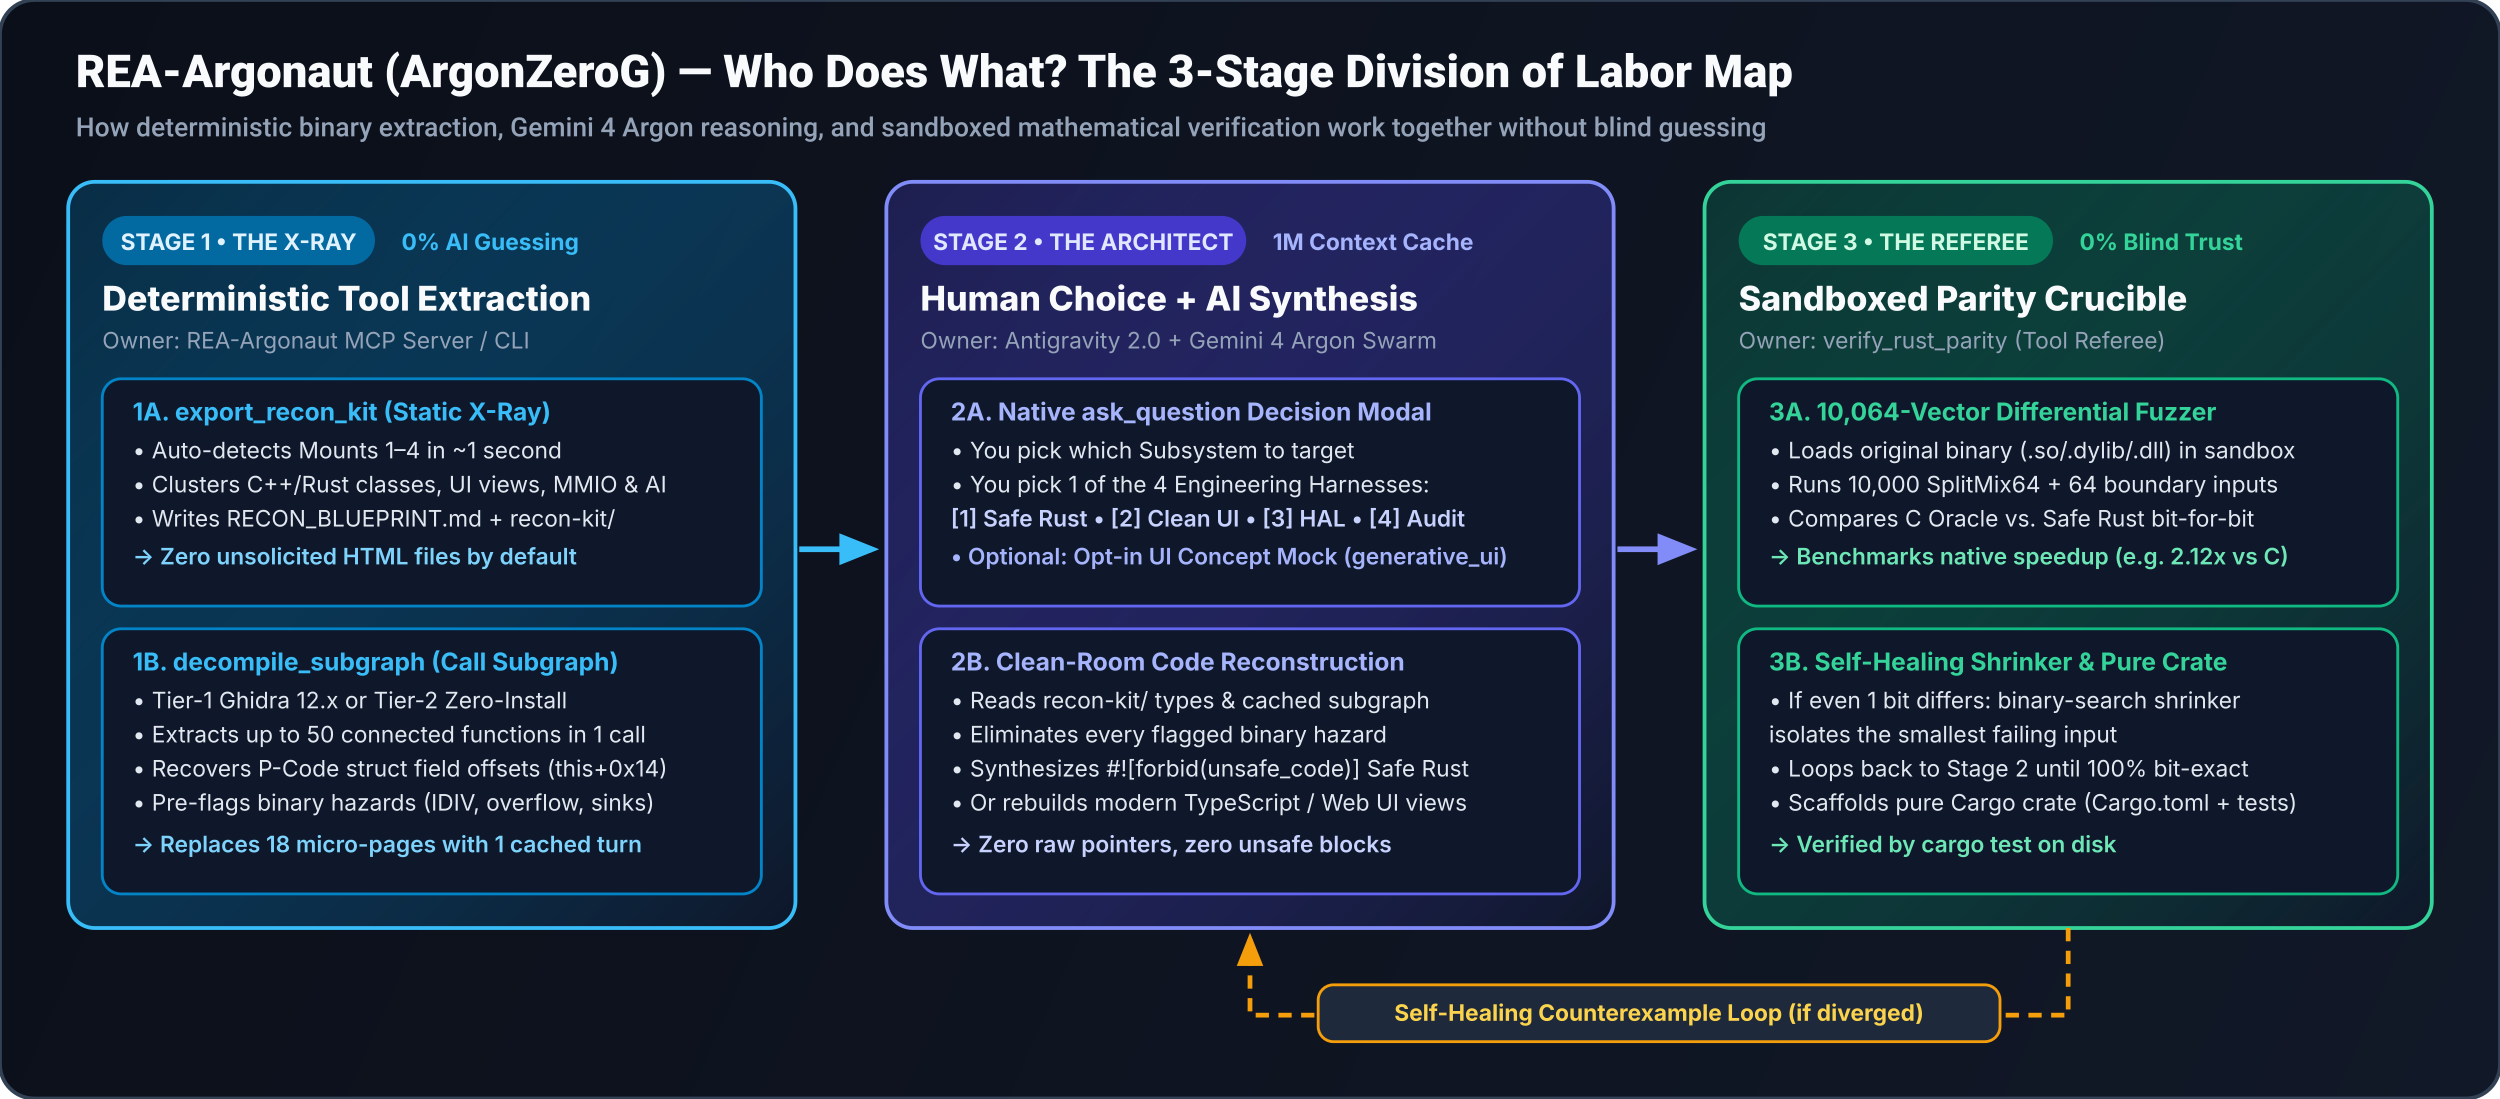
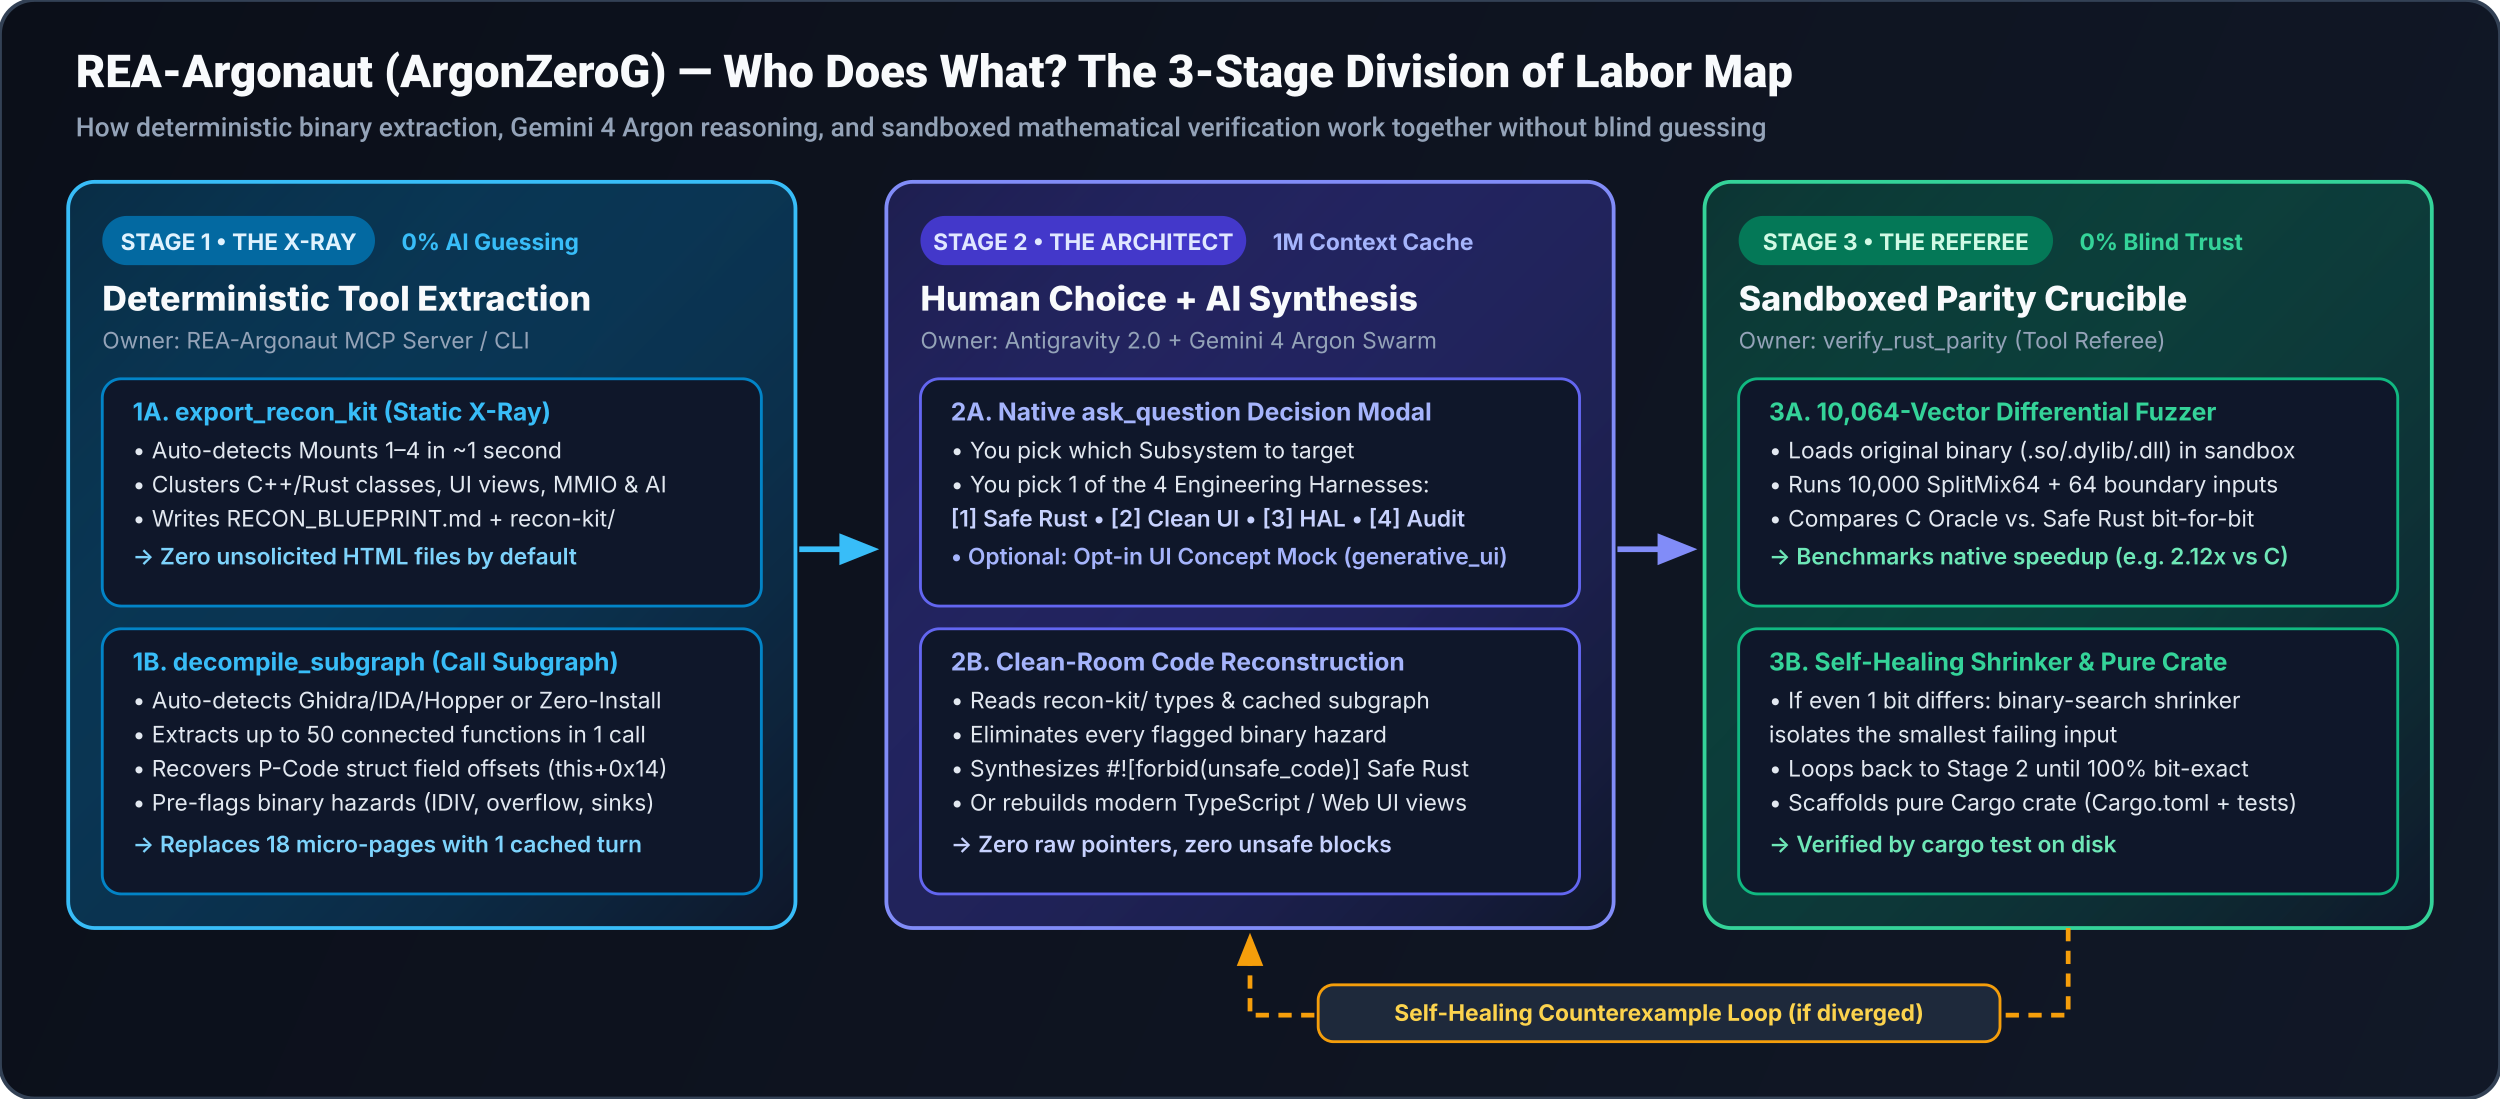
<svg xmlns="http://www.w3.org/2000/svg" viewBox="0 0 1320 580" width="1320" height="580" fill="none">
  <defs>
    <linearGradient id="bgGrad" x1="0" y1="0" x2="1320" y2="580" gradientUnits="userSpaceOnUse">
      <stop offset="0%" stop-color="#0B0F19" />
      <stop offset="100%" stop-color="#111827" />
    </linearGradient>
    <linearGradient id="stage1Grad" x1="0" y1="0" x2="1" y2="1">
      <stop offset="0%" stop-color="#0284C7" stop-opacity="0.25" />
      <stop offset="100%" stop-color="#0F172A" stop-opacity="0.9" />
    </linearGradient>
    <linearGradient id="stage2Grad" x1="0" y1="0" x2="1" y2="1">
      <stop offset="0%" stop-color="#4F46E5" stop-opacity="0.25" />
      <stop offset="100%" stop-color="#0F172A" stop-opacity="0.9" />
    </linearGradient>
    <linearGradient id="stage3Grad" x1="0" y1="0" x2="1" y2="1">
      <stop offset="0%" stop-color="#059669" stop-opacity="0.25" />
      <stop offset="100%" stop-color="#0F172A" stop-opacity="0.9" />
    </linearGradient>
    <marker id="arrowCyan" viewBox="0 0 10 10" refX="8" refY="5" markerWidth="7" markerHeight="7" orient="auto-start-reverse">
      <path d="M 0 1 L 10 5 L 0 9 z" fill="#38BDF8" />
    </marker>
    <marker id="arrowIndigo" viewBox="0 0 10 10" refX="8" refY="5" markerWidth="7" markerHeight="7" orient="auto-start-reverse">
      <path d="M 0 1 L 10 5 L 0 9 z" fill="#818CF8" />
    </marker>
    <marker id="arrowAmber" viewBox="0 0 10 10" refX="8" refY="5" markerWidth="7" markerHeight="7" orient="auto-start-reverse">
      <path d="M 0 1 L 10 5 L 0 9 z" fill="#F59E0B" />
    </marker>
  </defs>
  <rect width="1320" height="580" rx="18" fill="url(#bgGrad)" stroke="#334155" stroke-width="2" />
  <text x="40" y="46" fill="#F8FAFC" font-family="system-ui, -apple-system, Segoe UI, Roboto, sans-serif" font-size="24" font-weight="800">
    REA-Argonaut (ArgonZeroG) — Who Does What? The 3-Stage Division of Labor Map
  </text>
  <text x="40" y="72" fill="#94A3B8" font-family="system-ui, -apple-system, Segoe UI, Roboto, sans-serif" font-size="14" font-weight="500">
    How deterministic binary extraction, Gemini 4 Argon reasoning, and sandboxed mathematical verification work together without blind guessing
  </text>
  <rect x="36" y="96" width="384" height="394" rx="14" fill="url(#stage1Grad)" stroke="#38BDF8" stroke-width="2" />
  <rect x="54" y="114" width="144" height="26" rx="13" fill="#0369A1" />
  <text x="126" y="132" text-anchor="middle" fill="#E0F2FE" font-family="system-ui, -apple-system, sans-serif" font-size="12" font-weight="700">
    STAGE 1 • THE X-RAY
  </text>
  <text x="212" y="132" fill="#38BDF8" font-family="system-ui, -apple-system, sans-serif" font-size="12" font-weight="700">
    0% AI Guessing
  </text>
  <text x="54" y="164" fill="#F8FAFC" font-family="system-ui, -apple-system, sans-serif" font-size="18" font-weight="800">
    Deterministic Tool Extraction
  </text>
  <text x="54" y="184" fill="#94A3B8" font-family="system-ui, -apple-system, sans-serif" font-size="12">
    Owner: REA-Argonaut MCP Server / CLI
  </text>
  <rect x="54" y="200" width="348" height="120" rx="10" fill="#0F172A" stroke="#0284C7" stroke-width="1.5" />
  <text x="70" y="222" fill="#38BDF8" font-family="system-ui, -apple-system, sans-serif" font-size="13" font-weight="700">
    1A. export_recon_kit (Static X-Ray)
  </text>
  <text x="70" y="242" fill="#E2E8F0" font-family="system-ui, -apple-system, sans-serif" font-size="12">
    • Auto-detects Mounts 1–4 in ~1 second
  </text>
  <text x="70" y="260" fill="#E2E8F0" font-family="system-ui, -apple-system, sans-serif" font-size="12">
    • Clusters C++/Rust classes, UI views, MMIO &amp; AI
  </text>
  <text x="70" y="278" fill="#E2E8F0" font-family="system-ui, -apple-system, sans-serif" font-size="12">
    • Writes RECON_BLUEPRINT.md + recon-kit/
  </text>
  <text x="70" y="298" fill="#7DD3FC" font-family="system-ui, -apple-system, sans-serif" font-size="12" font-weight="600">
    → Zero unsolicited HTML files by default
  </text>
  <rect x="54" y="332" width="348" height="140" rx="10" fill="#0F172A" stroke="#0284C7" stroke-width="1.5" />
  <text x="70" y="354" fill="#38BDF8" font-family="system-ui, -apple-system, sans-serif" font-size="13" font-weight="700">
    1B. decompile_subgraph (Call Subgraph)
  </text>
  <text x="70" y="374" fill="#E2E8F0" font-family="system-ui, -apple-system, sans-serif" font-size="12">
-     • Tier-1 Ghidra 12.x or Tier-2 Zero-Install
+     • Auto-detects Ghidra/IDA/Hopper or Zero-Install
  </text>
  <text x="70" y="392" fill="#E2E8F0" font-family="system-ui, -apple-system, sans-serif" font-size="12">
    • Extracts up to 50 connected functions in 1 call
  </text>
  <text x="70" y="410" fill="#E2E8F0" font-family="system-ui, -apple-system, sans-serif" font-size="12">
    • Recovers P-Code struct field offsets (this+0x14)
  </text>
  <text x="70" y="428" fill="#E2E8F0" font-family="system-ui, -apple-system, sans-serif" font-size="12">
    • Pre-flags binary hazards (IDIV, overflow, sinks)
  </text>
  <text x="70" y="450" fill="#7DD3FC" font-family="system-ui, -apple-system, sans-serif" font-size="12" font-weight="600">
    → Replaces 18 micro-pages with 1 cached turn
  </text>
  <line x1="422" y1="290" x2="460" y2="290" stroke="#38BDF8" stroke-width="3" marker-end="url(#arrowCyan)" />
  <rect x="468" y="96" width="384" height="394" rx="14" fill="url(#stage2Grad)" stroke="#818CF8" stroke-width="2" />
  <rect x="486" y="114" width="172" height="26" rx="13" fill="#4338CA" />
  <text x="572" y="132" text-anchor="middle" fill="#E0E7FF" font-family="system-ui, -apple-system, sans-serif" font-size="12" font-weight="700">
    STAGE 2 • THE ARCHITECT
  </text>
  <text x="672" y="132" fill="#A5B4FC" font-family="system-ui, -apple-system, sans-serif" font-size="12" font-weight="700">
    1M Context Cache
  </text>
  <text x="486" y="164" fill="#F8FAFC" font-family="system-ui, -apple-system, sans-serif" font-size="18" font-weight="800">
    Human Choice + AI Synthesis
  </text>
  <text x="486" y="184" fill="#94A3B8" font-family="system-ui, -apple-system, sans-serif" font-size="12">
    Owner: Antigravity 2.0 + Gemini 4 Argon Swarm
  </text>
  <rect x="486" y="200" width="348" height="120" rx="10" fill="#0F172A" stroke="#6366F1" stroke-width="1.5" />
  <text x="502" y="222" fill="#A5B4FC" font-family="system-ui, -apple-system, sans-serif" font-size="13" font-weight="700">
    2A. Native ask_question Decision Modal
  </text>
  <text x="502" y="242" fill="#E2E8F0" font-family="system-ui, -apple-system, sans-serif" font-size="12">
    • You pick which Subsystem to target
  </text>
  <text x="502" y="260" fill="#E2E8F0" font-family="system-ui, -apple-system, sans-serif" font-size="12">
    • You pick 1 of the 4 Engineering Harnesses:
  </text>
  <text x="502" y="278" fill="#C7D2FE" font-family="system-ui, -apple-system, sans-serif" font-size="12" font-weight="600">
    [1] Safe Rust  •  [2] Clean UI  •  [3] HAL  •  [4] Audit
  </text>
  <text x="502" y="298" fill="#A5B4FC" font-family="system-ui, -apple-system, sans-serif" font-size="12" font-weight="600">
    • Optional: Opt-in UI Concept Mock (generative_ui)
  </text>
  <rect x="486" y="332" width="348" height="140" rx="10" fill="#0F172A" stroke="#6366F1" stroke-width="1.5" />
  <text x="502" y="354" fill="#A5B4FC" font-family="system-ui, -apple-system, sans-serif" font-size="13" font-weight="700">
    2B. Clean-Room Code Reconstruction
  </text>
  <text x="502" y="374" fill="#E2E8F0" font-family="system-ui, -apple-system, sans-serif" font-size="12">
    • Reads recon-kit/ types &amp; cached subgraph
  </text>
  <text x="502" y="392" fill="#E2E8F0" font-family="system-ui, -apple-system, sans-serif" font-size="12">
    • Eliminates every flagged binary hazard
  </text>
  <text x="502" y="410" fill="#E2E8F0" font-family="system-ui, -apple-system, sans-serif" font-size="12">
    • Synthesizes #![forbid(unsafe_code)] Safe Rust
  </text>
  <text x="502" y="428" fill="#E2E8F0" font-family="system-ui, -apple-system, sans-serif" font-size="12">
    • Or rebuilds modern TypeScript / Web UI views
  </text>
  <text x="502" y="450" fill="#C7D2FE" font-family="system-ui, -apple-system, sans-serif" font-size="12" font-weight="600">
    → Zero raw pointers, zero unsafe blocks
  </text>
  <line x1="854" y1="290" x2="892" y2="290" stroke="#818CF8" stroke-width="3" marker-end="url(#arrowIndigo)" />
  <rect x="900" y="96" width="384" height="394" rx="14" fill="url(#stage3Grad)" stroke="#34D399" stroke-width="2" />
  <rect x="918" y="114" width="166" height="26" rx="13" fill="#047857" />
  <text x="1001" y="132" text-anchor="middle" fill="#D1FAE5" font-family="system-ui, -apple-system, sans-serif" font-size="12" font-weight="700">
    STAGE 3 • THE REFEREE
  </text>
  <text x="1098" y="132" fill="#34D399" font-family="system-ui, -apple-system, sans-serif" font-size="12" font-weight="700">
    0% Blind Trust
  </text>
  <text x="918" y="164" fill="#F8FAFC" font-family="system-ui, -apple-system, sans-serif" font-size="18" font-weight="800">
    Sandboxed Parity Crucible
  </text>
  <text x="918" y="184" fill="#94A3B8" font-family="system-ui, -apple-system, sans-serif" font-size="12">
    Owner: verify_rust_parity (Tool Referee)
  </text>
  <rect x="918" y="200" width="348" height="120" rx="10" fill="#0F172A" stroke="#10B981" stroke-width="1.5" />
  <text x="934" y="222" fill="#34D399" font-family="system-ui, -apple-system, sans-serif" font-size="13" font-weight="700">
    3A. 10,064-Vector Differential Fuzzer
  </text>
  <text x="934" y="242" fill="#E2E8F0" font-family="system-ui, -apple-system, sans-serif" font-size="12">
    • Loads original binary (.so/.dylib/.dll) in sandbox
  </text>
  <text x="934" y="260" fill="#E2E8F0" font-family="system-ui, -apple-system, sans-serif" font-size="12">
    • Runs 10,000 SplitMix64 + 64 boundary inputs
  </text>
  <text x="934" y="278" fill="#E2E8F0" font-family="system-ui, -apple-system, sans-serif" font-size="12">
    • Compares C Oracle vs. Safe Rust bit-for-bit
  </text>
  <text x="934" y="298" fill="#6EE7B7" font-family="system-ui, -apple-system, sans-serif" font-size="12" font-weight="600">
    → Benchmarks native speedup (e.g. 2.12x vs C)
  </text>
  <rect x="918" y="332" width="348" height="140" rx="10" fill="#0F172A" stroke="#10B981" stroke-width="1.5" />
  <text x="934" y="354" fill="#34D399" font-family="system-ui, -apple-system, sans-serif" font-size="13" font-weight="700">
    3B. Self-Healing Shrinker &amp; Pure Crate
  </text>
  <text x="934" y="374" fill="#E2E8F0" font-family="system-ui, -apple-system, sans-serif" font-size="12">
    • If even 1 bit differs: binary-search shrinker
  </text>
  <text x="934" y="392" fill="#E2E8F0" font-family="system-ui, -apple-system, sans-serif" font-size="12">
      isolates the smallest failing input
  </text>
  <text x="934" y="410" fill="#E2E8F0" font-family="system-ui, -apple-system, sans-serif" font-size="12">
    • Loops back to Stage 2 until 100% bit-exact
  </text>
  <text x="934" y="428" fill="#E2E8F0" font-family="system-ui, -apple-system, sans-serif" font-size="12">
    • Scaffolds pure Cargo crate (Cargo.toml + tests)
  </text>
  <text x="934" y="450" fill="#6EE7B7" font-family="system-ui, -apple-system, sans-serif" font-size="12" font-weight="600">
    → Verified by cargo test on disk
  </text>
  <path d="M 1092 490 L 1092 536 L 660 536 L 660 496" stroke="#F59E0B" stroke-width="2.5" stroke-dasharray="7 5" fill="none" marker-end="url(#arrowAmber)" />
  <rect x="696" y="520" width="360" height="30" rx="8" fill="#1E293B" stroke="#F59E0B" stroke-width="1.5" />
  <text x="876" y="539" text-anchor="middle" fill="#FCD34D" font-family="system-ui, -apple-system, sans-serif" font-size="12" font-weight="700">
    Self-Healing Counterexample Loop (if diverged)
  </text>
</svg>
